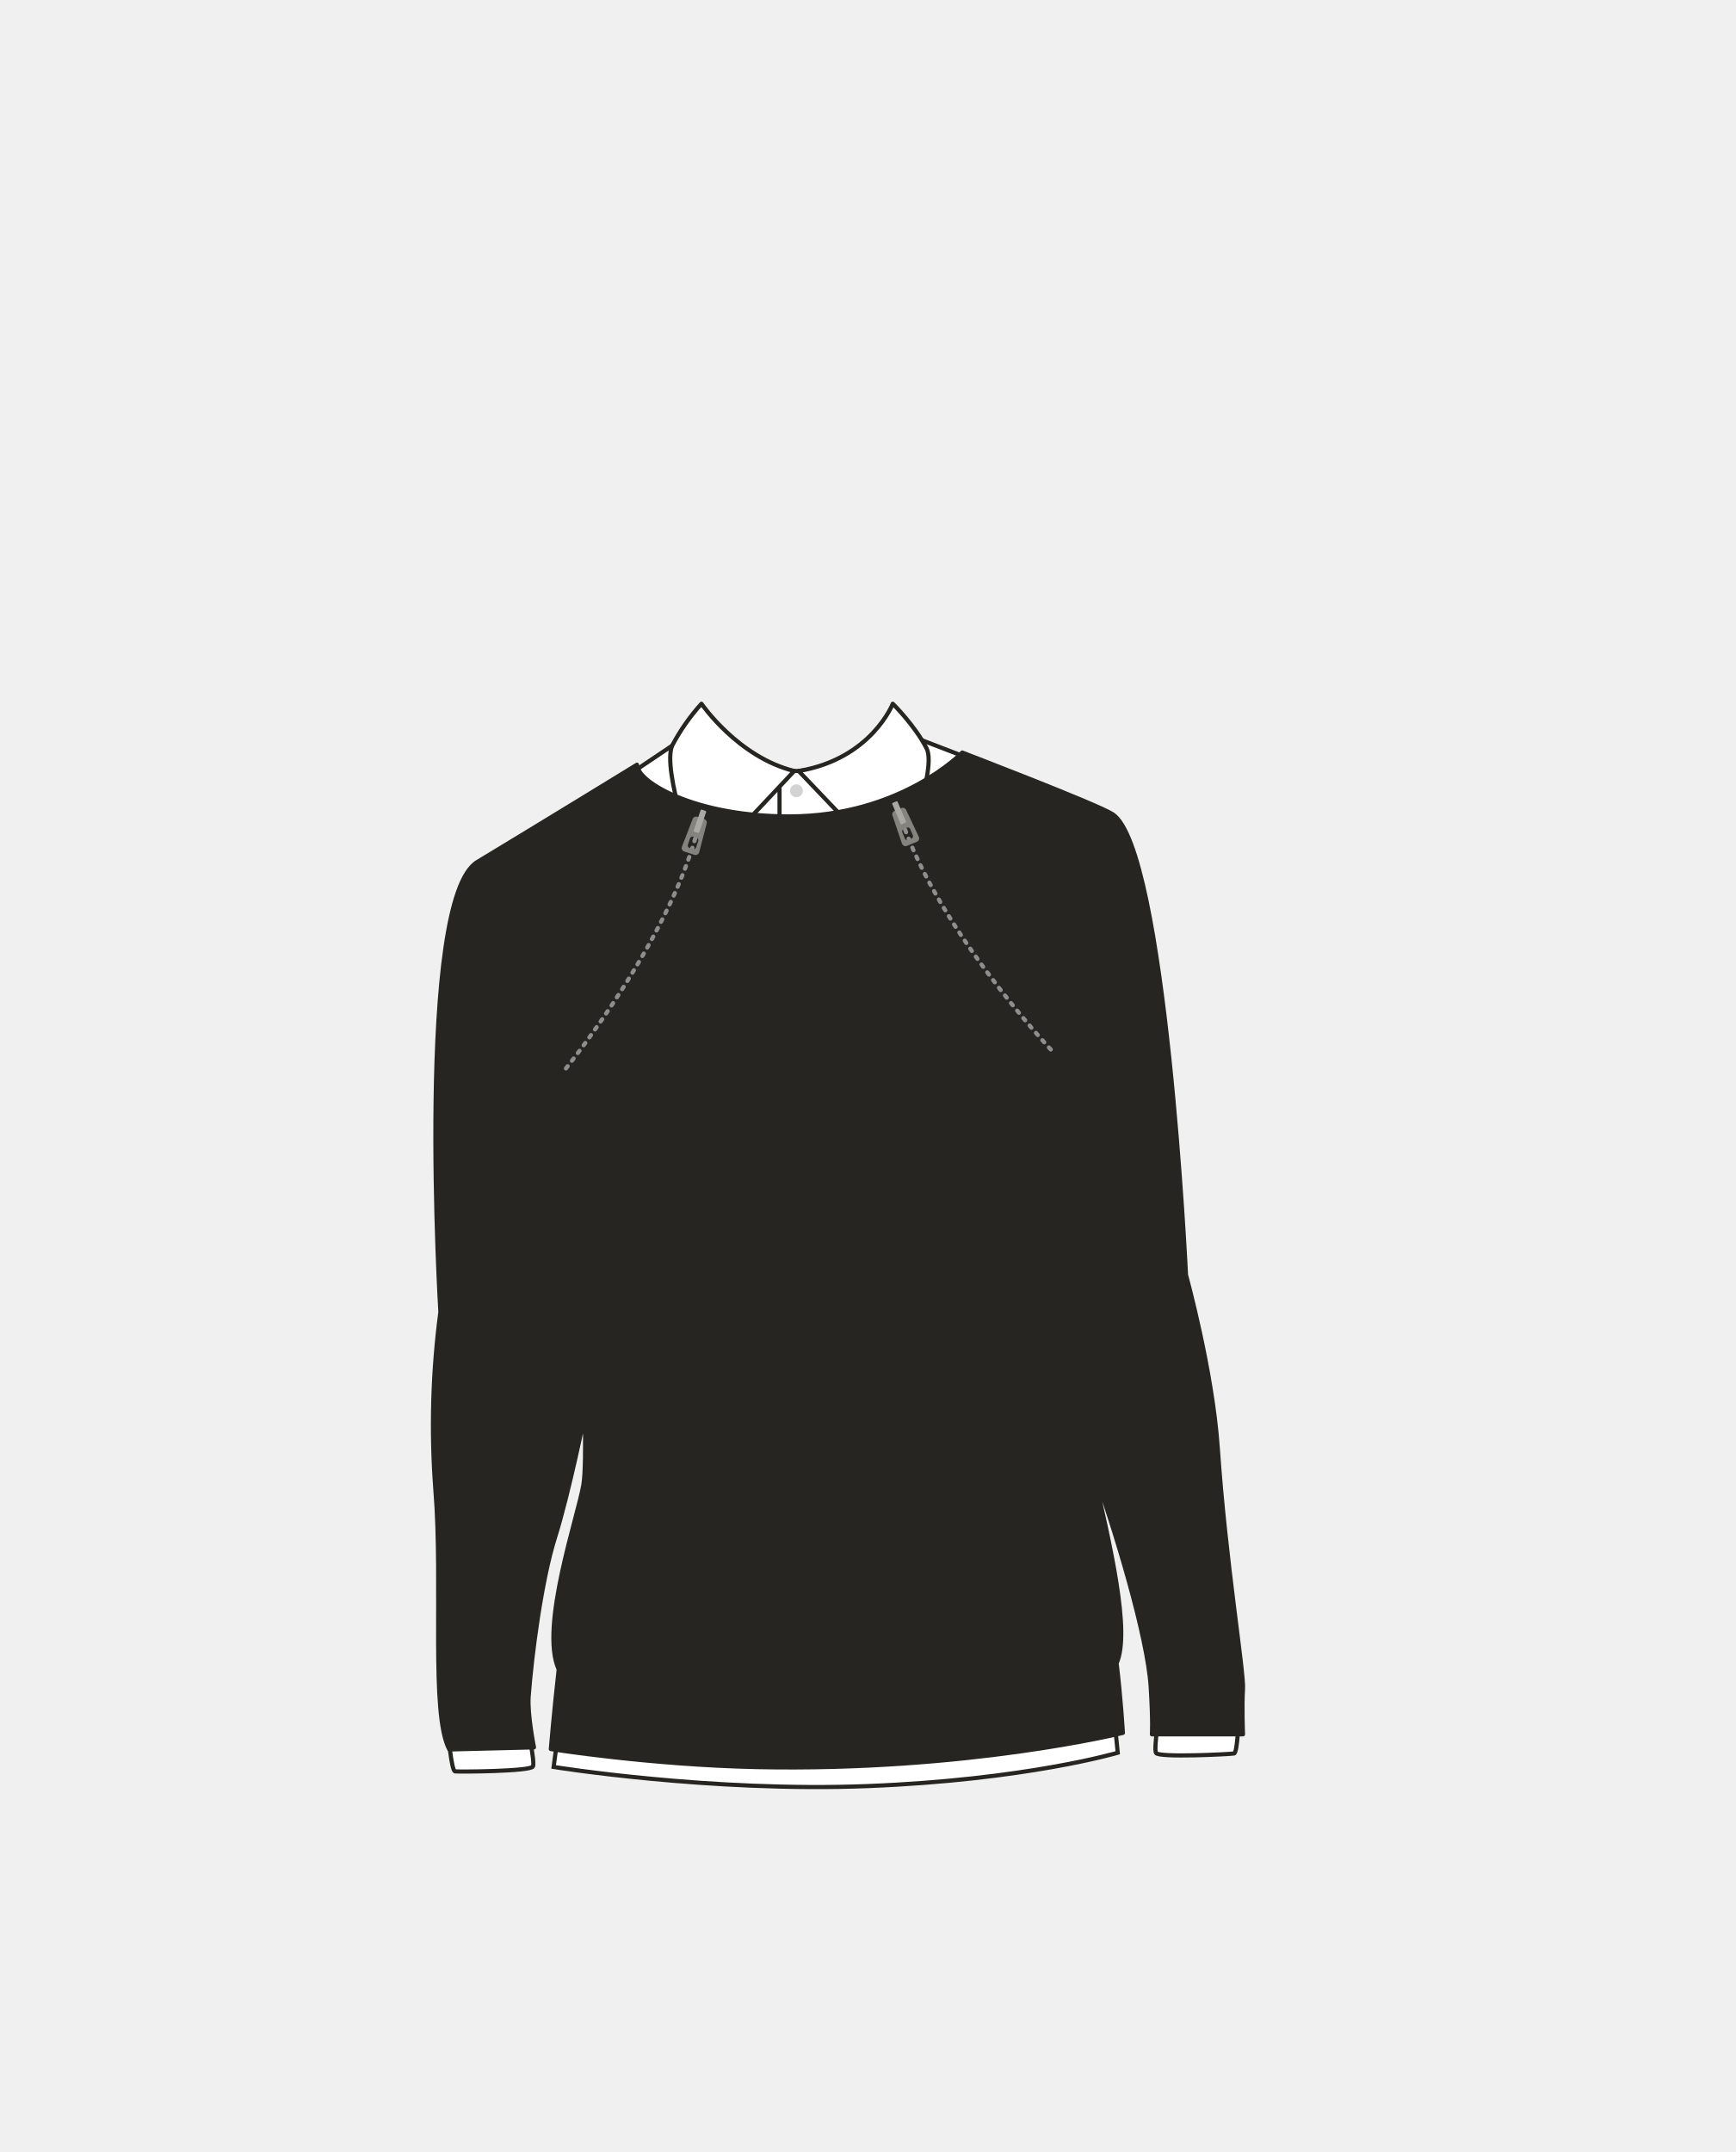
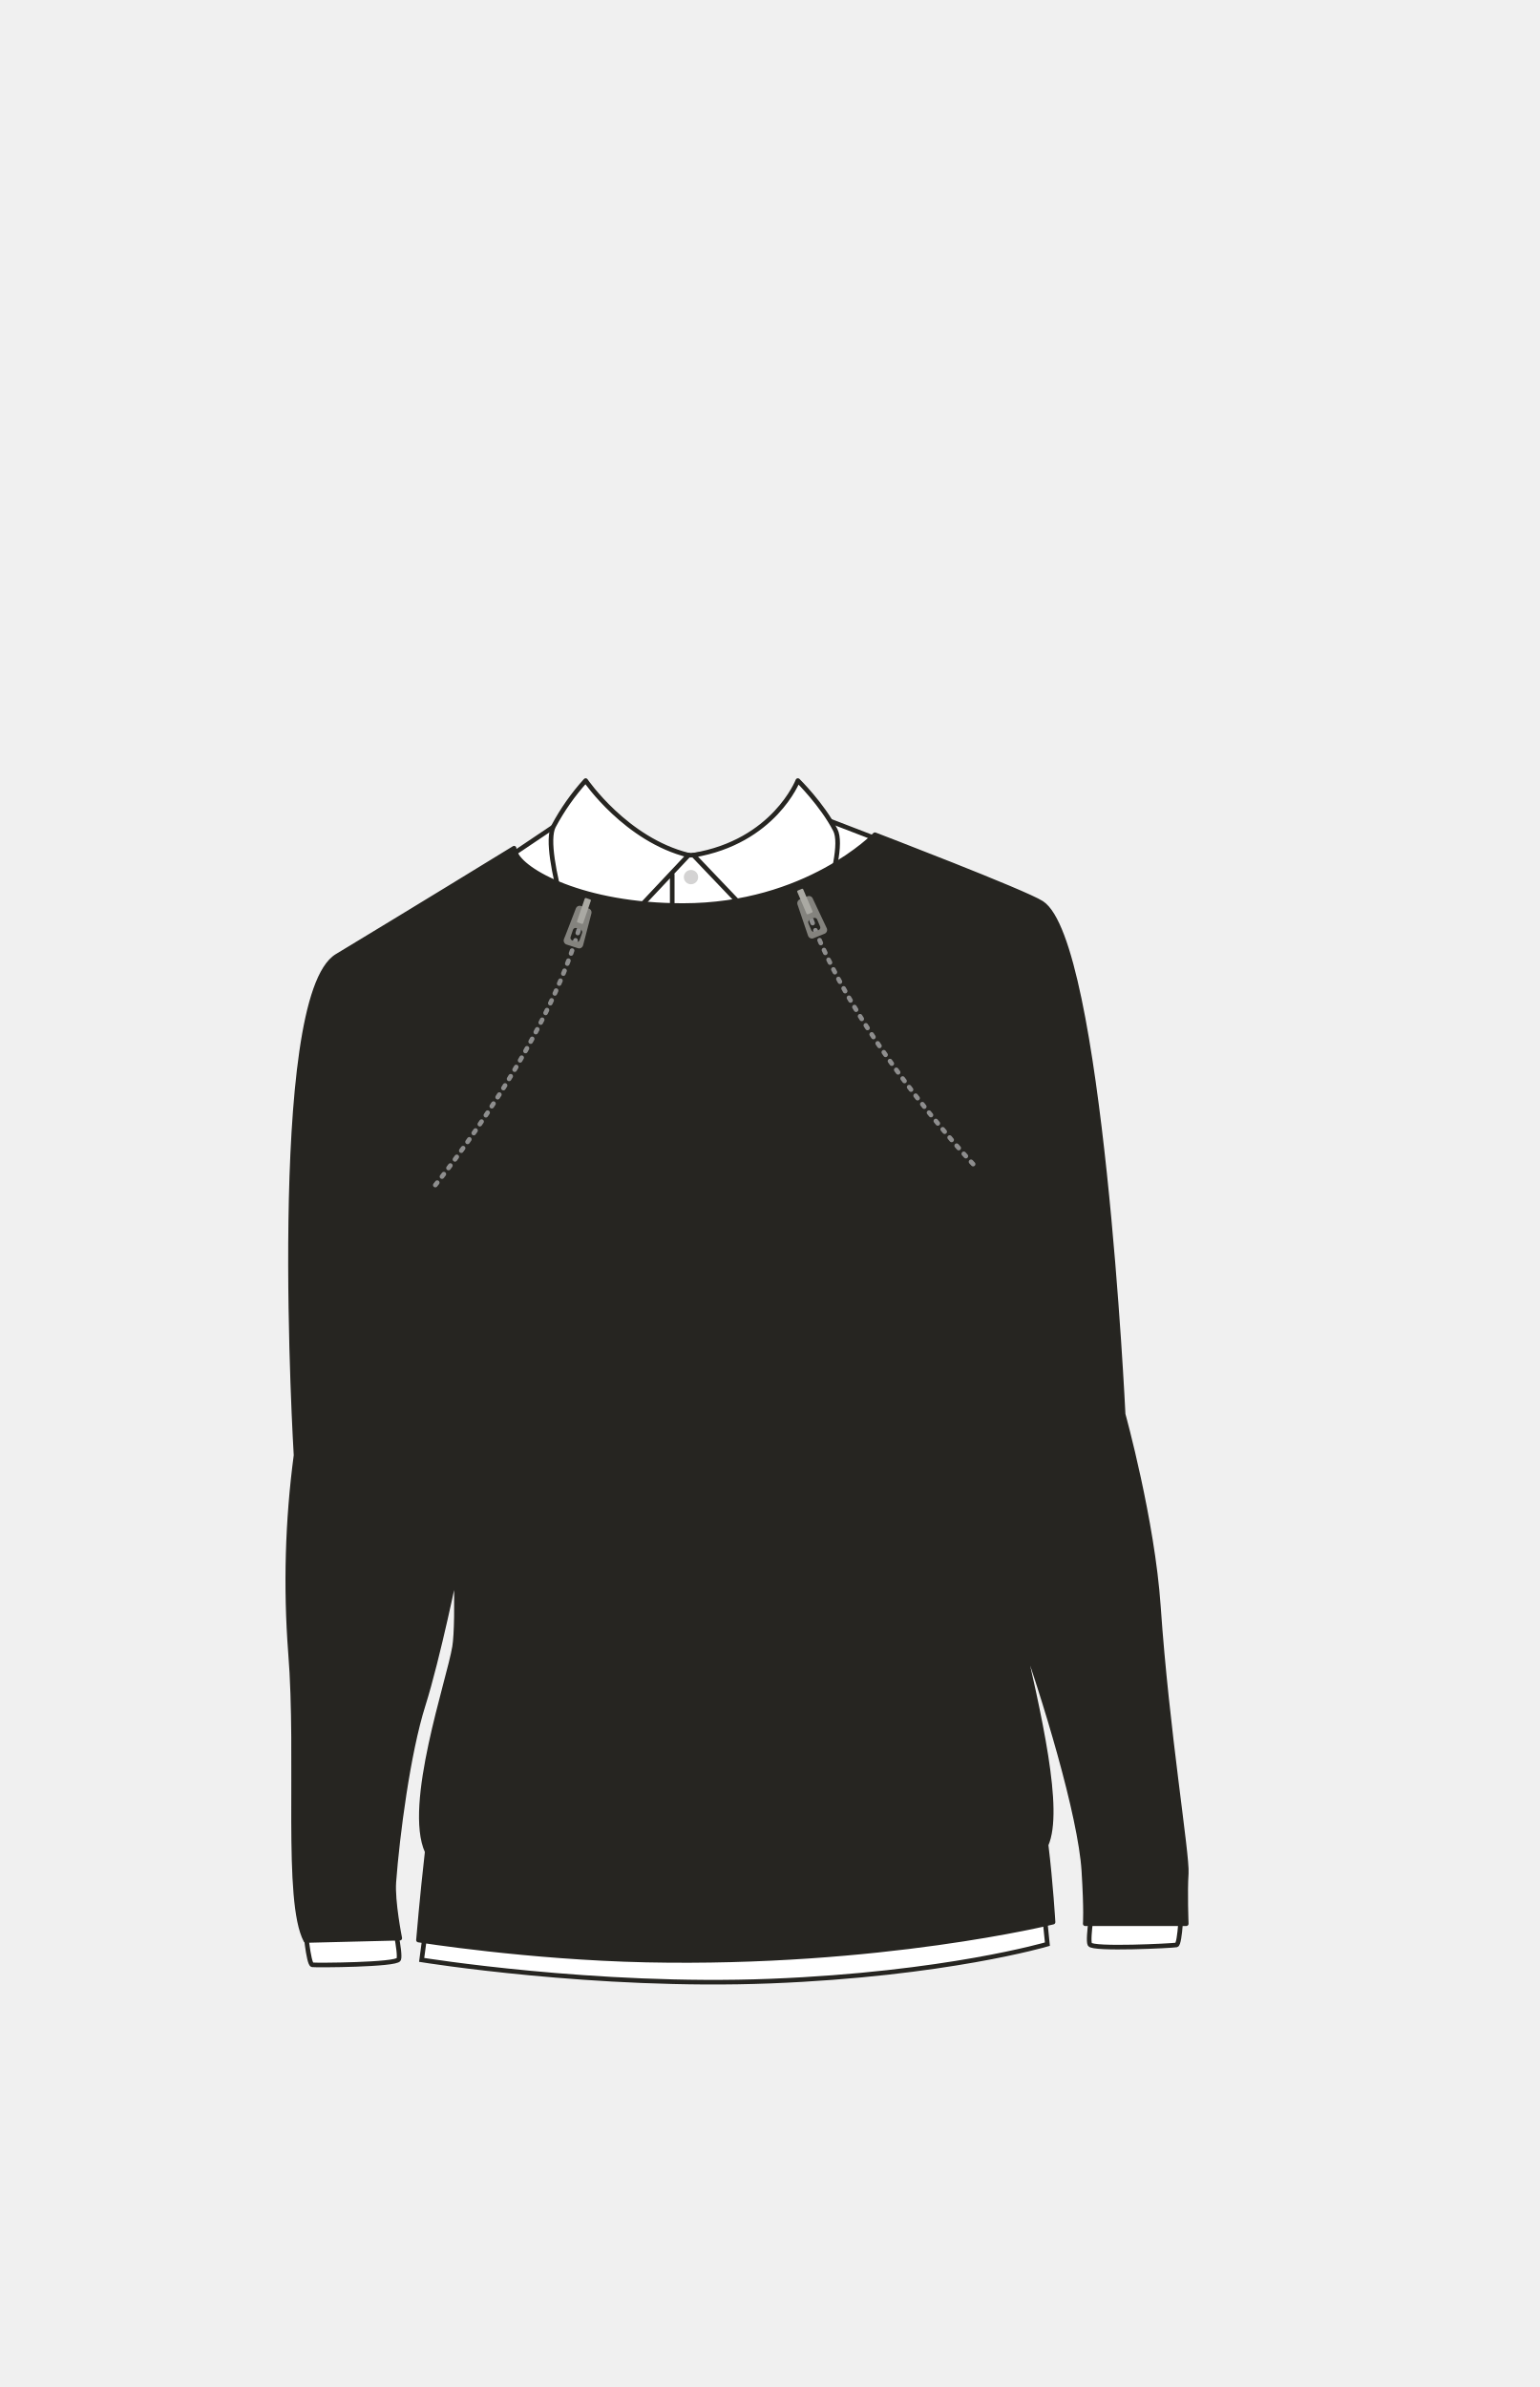
- <svg xmlns="http://www.w3.org/2000/svg" width="1250" height="1550" viewBox="0 0 1250 1550">
-   <path d="M658.24 530.89s-63 24.43-84.61 24.43-81.06-23.88-81.06-23.88l-97.08 65.27L581.55 844l188-270.23z" fill="#fff" stroke="#262521" stroke-linecap="round" stroke-linejoin="round" stroke-width="3" />
-   <path d="M505.31 506.87s26.26 38.43 66.82 48.45l-69 73.32s-27.26-75.45-18.66-92.11a148.1 148.1 0 0120.84-29.66zM643.12 506.87s-15.39 39.69-67.8 48.45l69.95 73.32s30.78-73 22.18-89.66-24.33-32.11-24.33-32.11zM561.54 567.95v175.3" fill="#fff" stroke="#262521" stroke-linecap="round" stroke-linejoin="round" stroke-width="3" />
-   <circle cx="573.72" cy="569.55" r="4.65" fill="#262521" opacity=".2" />
-   <path d="M892.28 1236.58s-.76 25.87-3.31 26.38-54.51 3.12-56.24-.38 2.56-29.07 2.56-29.07M323 1249.69s2.21 25.79 4.79 26.16 54.59.05 56.13-3.54-4.18-28.88-4.18-28.88M800.54 1216.52l4.63 45.91s-66 19.52-179.84 24-226.51-13.77-226.51-13.77l4.64-34.94z" fill="#fff" stroke="#262521" stroke-linecap="round" stroke-miterlimit="10" stroke-width="3" />
-   <path d="M458.83 550.78h0s.01-.04 0 0zM877.23 1043c-3.83-55.87-22.88-124.63-22.88-124.63s-14.59-306.95-52.89-331.94c-10.88-7.1-108.3-44.4-108.3-44.4s-44.25 46-124.61 46c-65.08 0-104.86-22.48-109-34.63a10.94 10.94 0 01-.75-2.59c-1 .64-70.4 43.17-114.9 70C299.2 647.71 317.25 945 317.25 945a619.79 619.79 0 00-3.6 128.12c5.53 68.42-3.55 161.42 10 186.94l61-1.5s-4.8-23.92-3.84-36.59c2.27-30.22 9.22-83.69 19-114.64s21.45-88.31 21.45-88.33c.49 23.68.3 42.23-1 50.33-3.6 21.92-31.66 102.78-17.78 133.07-3.34 29.28-5.68 57.36-5.68 57.36s71 11.34 148 13c151.82 3.2 264.08-24.63 264.08-24.63s-1.48-25.34-4.52-50.16c9.94-22.62-4.2-83.52-17.92-143 17.07 47.16 40.25 124.13 42.46 159.83 1.64 26.39.89 34.36.89 34.36h65.6s-.82-20.45 0-32.67-12.58-92.21-18.16-173.49z" fill="#262521" stroke="#262521" stroke-linecap="round" stroke-linejoin="round" stroke-width="3" />
-   <path d="M407.69 769.52s79.31-97.65 96.83-180.35" fill="none" stroke="#8e8e8e" stroke-linecap="round" stroke-linejoin="round" stroke-width="3" stroke-dasharray="2 5" />
-   <path d="M507.17 589.86l-5.09-1.64a2.67 2.67 0 00-3 1.36l-6.76 17.49-1 2.48a2.72 2.72 0 001.76 3.83l7.4 2.39a2.38 2.38 0 002.27-.56l.08-.06.14-.14a2.43 2.43 0 00.26-.29l.06-.09a3.54 3.54 0 00.19-.33 2.5 2.5 0 00.19-.52l4.74-18.14c.22-.86.45-1.72.67-2.58a2.72 2.72 0 00-1.91-3.2zM503 605.77l-1.6 4.65a1.78 1.78 0 01-2.25 1.11l-2.52-.86a1.78 1.78 0 01-1.11-2.26l1.59-4.66a1.78 1.78 0 012.26-1.1l2.52.86a1.8 1.8 0 011.11 2.26z" fill="#84837e" />
-   <rect x="502.11" y="583.15" width="4.19" height="16.74" rx=".68" transform="rotate(18.87 504.201 591.492)" fill="#aaa9a3" />
-   <path d="M756.93 755.9s-86.26-91.61-109.72-172.82" fill="none" stroke="#8e8e8e" stroke-linecap="round" stroke-linejoin="round" stroke-width="3" stroke-dasharray="2 5" />
-   <path d="M642.86 587.3c.28.84.57 1.68.86 2.52q3 8.88 6 17.75a2.94 2.94 0 00.23.51 2.44 2.44 0 00.22.31l.07.09a2.29 2.29 0 00.27.27l.15.13.09.06a2.42 2.42 0 002.31.39l7.2-2.92a2.72 2.72 0 001.47-4c-.37-.8-.75-1.6-1.13-2.4q-4-8.47-8-16.95a2.66 2.66 0 00-3-1.14l-5 2a2.73 2.73 0 00-1.74 3.38zm8 9.9l2.46-1.05a1.79 1.79 0 012.33.94l1.92 4.53a1.77 1.77 0 01-.94 2.33l-2.45 1a1.78 1.78 0 01-2.33-.94l-1.85-4.48a1.78 1.78 0 01.88-2.33z" fill="#84837e" />
-   <rect x="645.59" y="577.04" width="4.19" height="16.74" rx=".68" transform="rotate(156.95 647.685 585.414)" fill="#aaa9a3" />
+ <svg xmlns="http://www.w3.org/2000/svg" width="1000" height="1550" viewBox="0 0 1000 1550">
+   <path d="M533.24 530.89s-63 24.43-84.61 24.43-81.06-23.88-81.06-23.88l-97.08 65.27L456.55 844l188-270.23z" fill="#fff" stroke="#262521" stroke-linecap="round" stroke-linejoin="round" stroke-width="3" />
+   <path d="M380.31 506.87s26.26 38.43 66.82 48.45l-69 73.32s-27.26-75.45-18.66-92.11a148.1 148.1 0 0120.84-29.66zM518.12 506.87s-15.39 39.69-67.8 48.45l69.95 73.32s30.78-73 22.18-89.66-24.33-32.11-24.33-32.11zM436.54 567.95v175.3" fill="#fff" stroke="#262521" stroke-linecap="round" stroke-linejoin="round" stroke-width="3" />
+   <circle cx="448.72" cy="569.55" r="4.65" fill="#262521" opacity=".2" />
+   <path d="M767.28 1236.58s-.76 25.87-3.31 26.38-54.51 3.12-56.24-.38 2.56-29.07 2.56-29.07M198 1249.69s2.21 25.79 4.79 26.16 54.59.05 56.13-3.54-4.18-28.88-4.18-28.88M675.54 1216.52l4.63 45.91s-66 19.52-179.84 24-226.51-13.77-226.51-13.77l4.64-34.94z" fill="#fff" stroke="#262521" stroke-linecap="round" stroke-miterlimit="10" stroke-width="3" />
+   <path d="M333.83 550.78h0s.01-.04 0 0zM752.23 1043c-3.83-55.87-22.88-124.63-22.88-124.63s-14.59-306.95-52.89-331.94c-10.88-7.1-108.3-44.4-108.3-44.4s-44.25 46-124.61 46c-65.08 0-104.86-22.48-109-34.63a10.94 10.94 0 01-.75-2.59c-1 .64-70.4 43.17-114.9 70C174.2 647.71 192.25 945 192.25 945a619.79 619.79 0 00-3.6 128.12c5.53 68.42-3.55 161.42 9.95 186.94l61-1.5s-4.8-23.92-3.84-36.59c2.27-30.22 9.22-83.69 19-114.64s21.45-88.31 21.45-88.33c.49 23.68.3 42.23-1 50.33-3.6 21.92-31.66 102.78-17.78 133.07-3.34 29.28-5.68 57.36-5.68 57.36s71 11.34 148 13c151.82 3.2 264.08-24.63 264.08-24.63s-1.48-25.34-4.52-50.16c9.94-22.62-4.2-83.52-17.92-143 17.07 47.16 40.25 124.13 42.46 159.83 1.64 26.39.89 34.36.89 34.36h65.6s-.82-20.45 0-32.67-12.53-92.21-18.11-173.49z" fill="#262521" stroke="#262521" stroke-linecap="round" stroke-linejoin="round" stroke-width="3" />
+   <path d="M282.69 769.52s79.31-97.65 96.83-180.35" fill="none" stroke="#8e8e8e" stroke-linecap="round" stroke-linejoin="round" stroke-width="3" stroke-dasharray="2 5" />
+   <path d="M382.17 589.86l-5.09-1.64a2.67 2.67 0 00-3 1.36l-6.76 17.49-1 2.48a2.72 2.72 0 001.76 3.83l7.4 2.39a2.38 2.38 0 002.27-.56l.08-.06.14-.14a2.43 2.43 0 00.26-.29l.06-.09a3.54 3.54 0 00.19-.33 2.5 2.5 0 00.19-.52l4.74-18.14c.22-.86.45-1.72.67-2.58a2.72 2.72 0 00-1.91-3.2zM378 605.77l-1.6 4.65a1.78 1.78 0 01-2.25 1.11l-2.52-.86a1.78 1.78 0 01-1.11-2.26l1.59-4.66a1.78 1.78 0 012.26-1.1l2.52.86a1.8 1.8 0 011.11 2.26z" fill="#84837e" />
+   <rect x="377.11" y="583.15" width="4.19" height="16.74" rx=".68" transform="rotate(18.87 379.199 591.518)" fill="#aaa9a3" />
+   <path d="M631.93 755.9s-86.26-91.61-109.72-172.82" fill="none" stroke="#8e8e8e" stroke-linecap="round" stroke-linejoin="round" stroke-width="3" stroke-dasharray="2 5" />
+   <path d="M517.86 587.3c.28.84.57 1.68.86 2.52q3 8.88 6 17.75a2.94 2.94 0 00.23.51 2.44 2.44 0 00.22.31l.07.09a2.29 2.29 0 00.27.27l.15.13.09.06a2.42 2.42 0 002.31.39l7.2-2.92a2.72 2.72 0 001.47-4c-.37-.8-.75-1.6-1.13-2.4q-4-8.47-8-16.95a2.66 2.66 0 00-3-1.14l-5 2a2.73 2.73 0 00-1.74 3.38zm8 9.9l2.46-1.05a1.79 1.79 0 012.33.94l1.92 4.53a1.77 1.77 0 01-.94 2.33l-2.45 1a1.78 1.78 0 01-2.33-.94l-1.85-4.48a1.78 1.78 0 01.88-2.33z" fill="#84837e" />
+   <rect x="520.59" y="577.04" width="4.19" height="16.74" rx=".68" transform="rotate(156.95 522.685 585.413)" fill="#aaa9a3" />
</svg>
